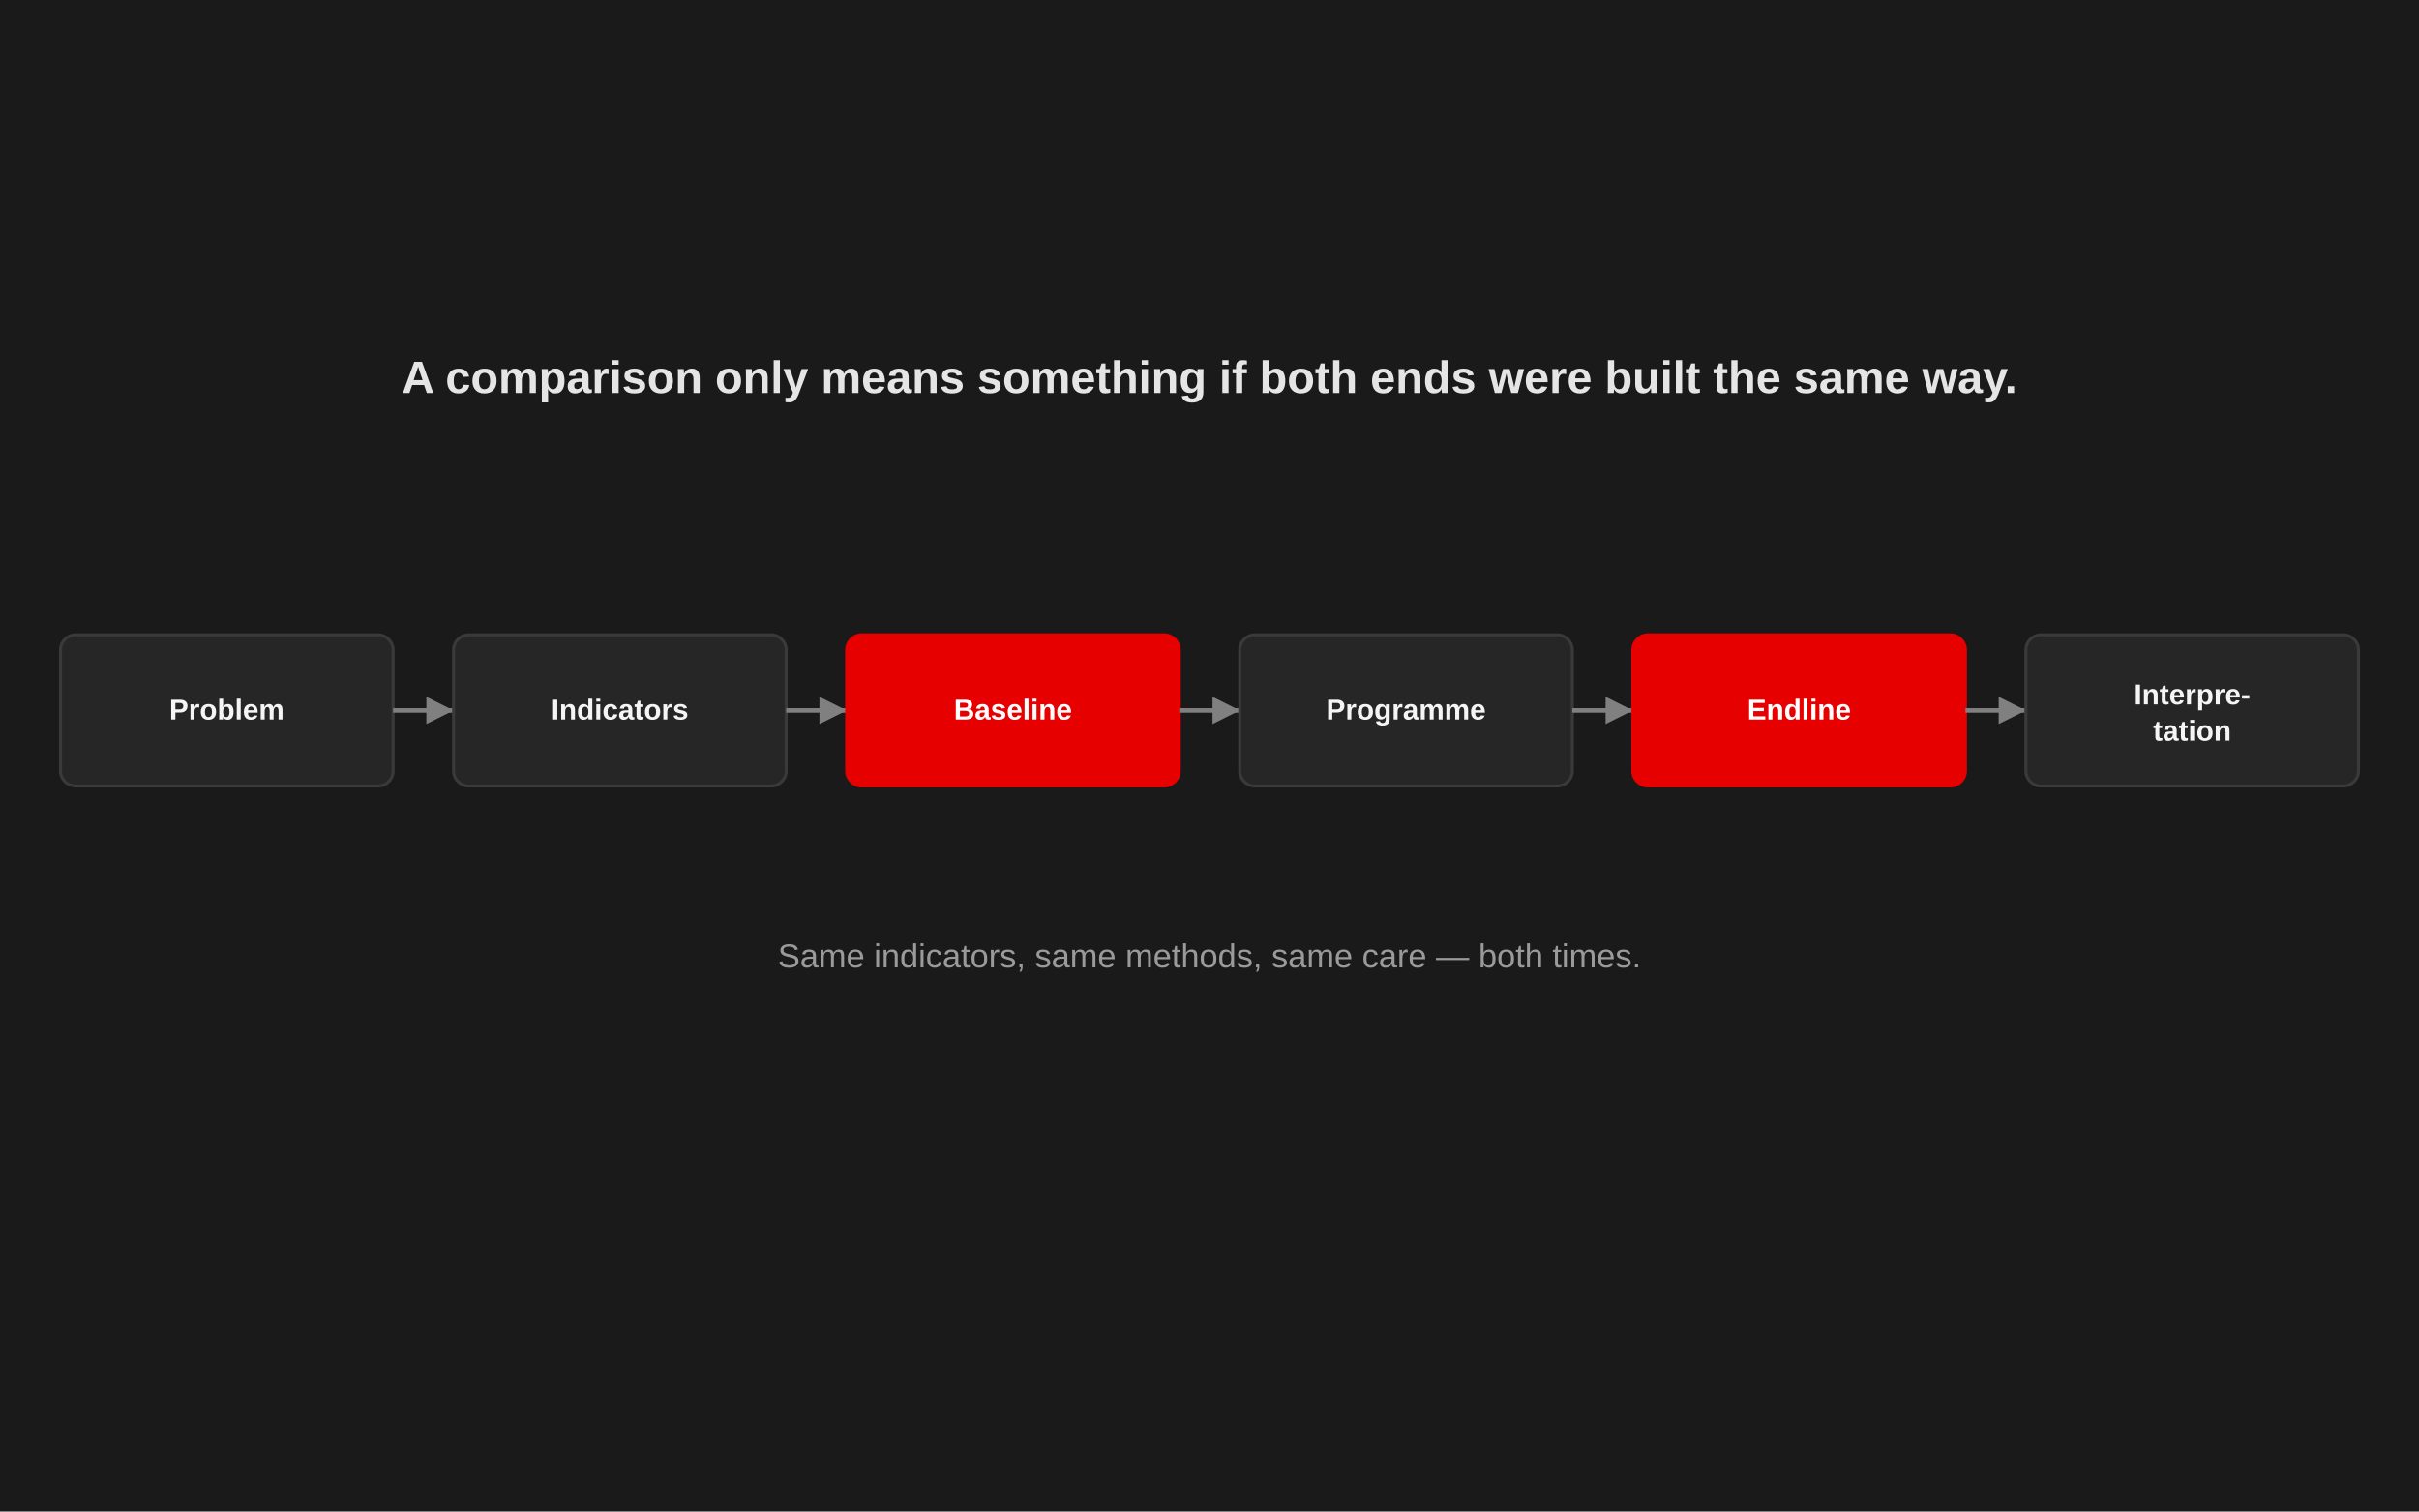
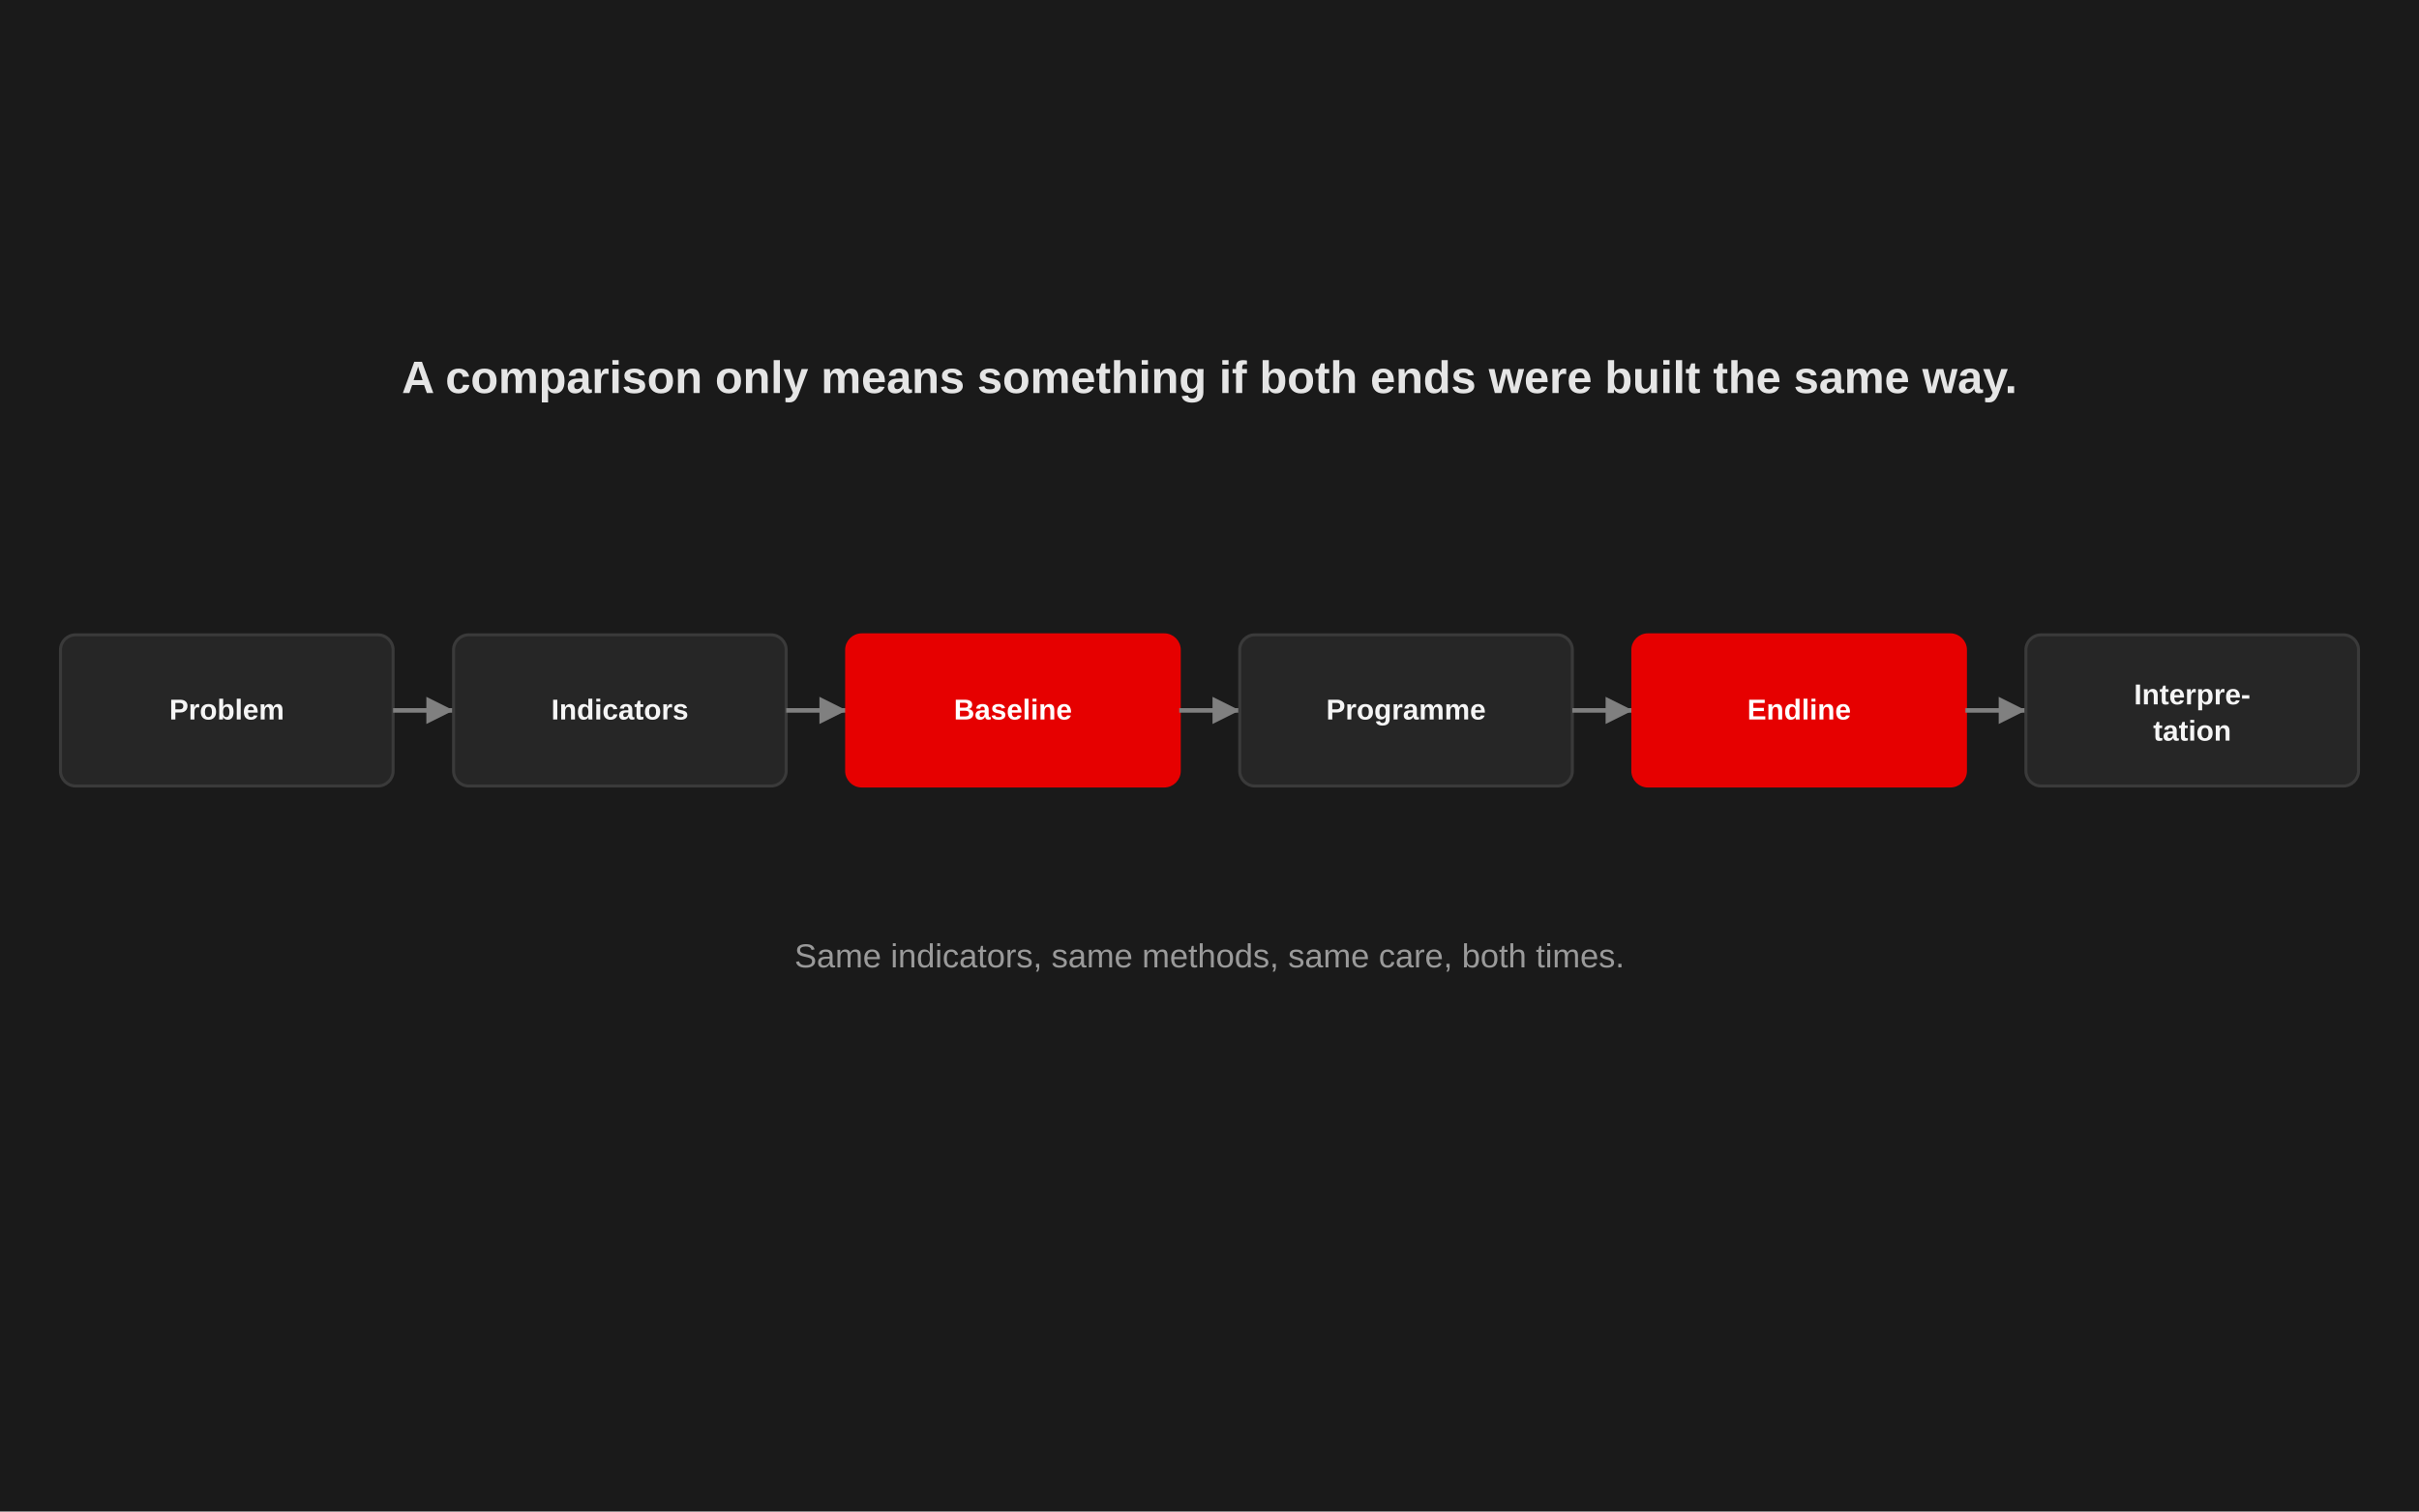
<svg xmlns="http://www.w3.org/2000/svg" viewBox="0 0 1600 1000" role="img" aria-labelledby="title desc">
  <rect width="1600" height="1000" fill="#1a1a1a" />
  <text x="800" y="260" text-anchor="middle" font-family="Arial, Helvetica, sans-serif" font-weight="700" font-size="30" fill="#e5e5e5">A comparison only means something if both ends were built the same way.</text>
  <defs>
    <marker id="bl-arrow" markerWidth="10" markerHeight="10" refX="6" refY="3" orient="auto" markerUnits="strokeWidth">
      <path d="M0,0 L6,3 L0,6 Z" fill="#808080" />
    </marker>
  </defs>
  <g font-family="Arial, Helvetica, sans-serif" font-weight="700" font-size="19" text-anchor="middle">
    <g>
      <rect x="40" y="420" width="220" height="100" rx="10" fill="#262626" stroke="#3a3a3a" stroke-width="2" />
      <text x="150" y="476" fill="#f5f5f5">Problem</text>
    </g>
    <path d="M 260 470 L 300 470" stroke="#808080" stroke-width="3" marker-end="url(#bl-arrow)" />
    <g>
      <rect x="300" y="420" width="220" height="100" rx="10" fill="#262626" stroke="#3a3a3a" stroke-width="2" />
      <text x="410" y="476" fill="#f5f5f5">Indicators</text>
    </g>
    <path d="M 520 470 L 560 470" stroke="#808080" stroke-width="3" marker-end="url(#bl-arrow)" />
    <g>
      <rect x="560" y="420" width="220" height="100" rx="10" fill="#e60000" stroke="#e60000" stroke-width="2" />
      <text x="670" y="476" fill="#ffffff">Baseline</text>
    </g>
    <path d="M 780 470 L 820 470" stroke="#808080" stroke-width="3" marker-end="url(#bl-arrow)" />
    <g>
      <rect x="820" y="420" width="220" height="100" rx="10" fill="#262626" stroke="#3a3a3a" stroke-width="2" />
      <text x="930" y="476" fill="#f5f5f5">Programme</text>
    </g>
    <path d="M 1040 470 L 1080 470" stroke="#808080" stroke-width="3" marker-end="url(#bl-arrow)" />
    <g>
      <rect x="1080" y="420" width="220" height="100" rx="10" fill="#e60000" stroke="#e60000" stroke-width="2" />
      <text x="1190" y="476" fill="#ffffff">Endline</text>
    </g>
    <path d="M 1300 470 L 1340 470" stroke="#808080" stroke-width="3" marker-end="url(#bl-arrow)" />
    <g>
      <rect x="1340" y="420" width="220" height="100" rx="10" fill="#262626" stroke="#3a3a3a" stroke-width="2" />
      <text x="1450" y="466" fill="#f5f5f5">Interpre-</text>
      <text x="1450" y="490" fill="#f5f5f5">tation</text>
    </g>
  </g>
-   <text x="800" y="640" text-anchor="middle" font-family="Arial, Helvetica, sans-serif" font-size="22" fill="#9a9a9a">Same indicators, same methods, same care — both times.</text>
+   <text x="800" y="640" text-anchor="middle" font-family="Arial, Helvetica, sans-serif" font-size="22" fill="#9a9a9a">Same indicators, same methods, same care, both times.</text>
</svg>
